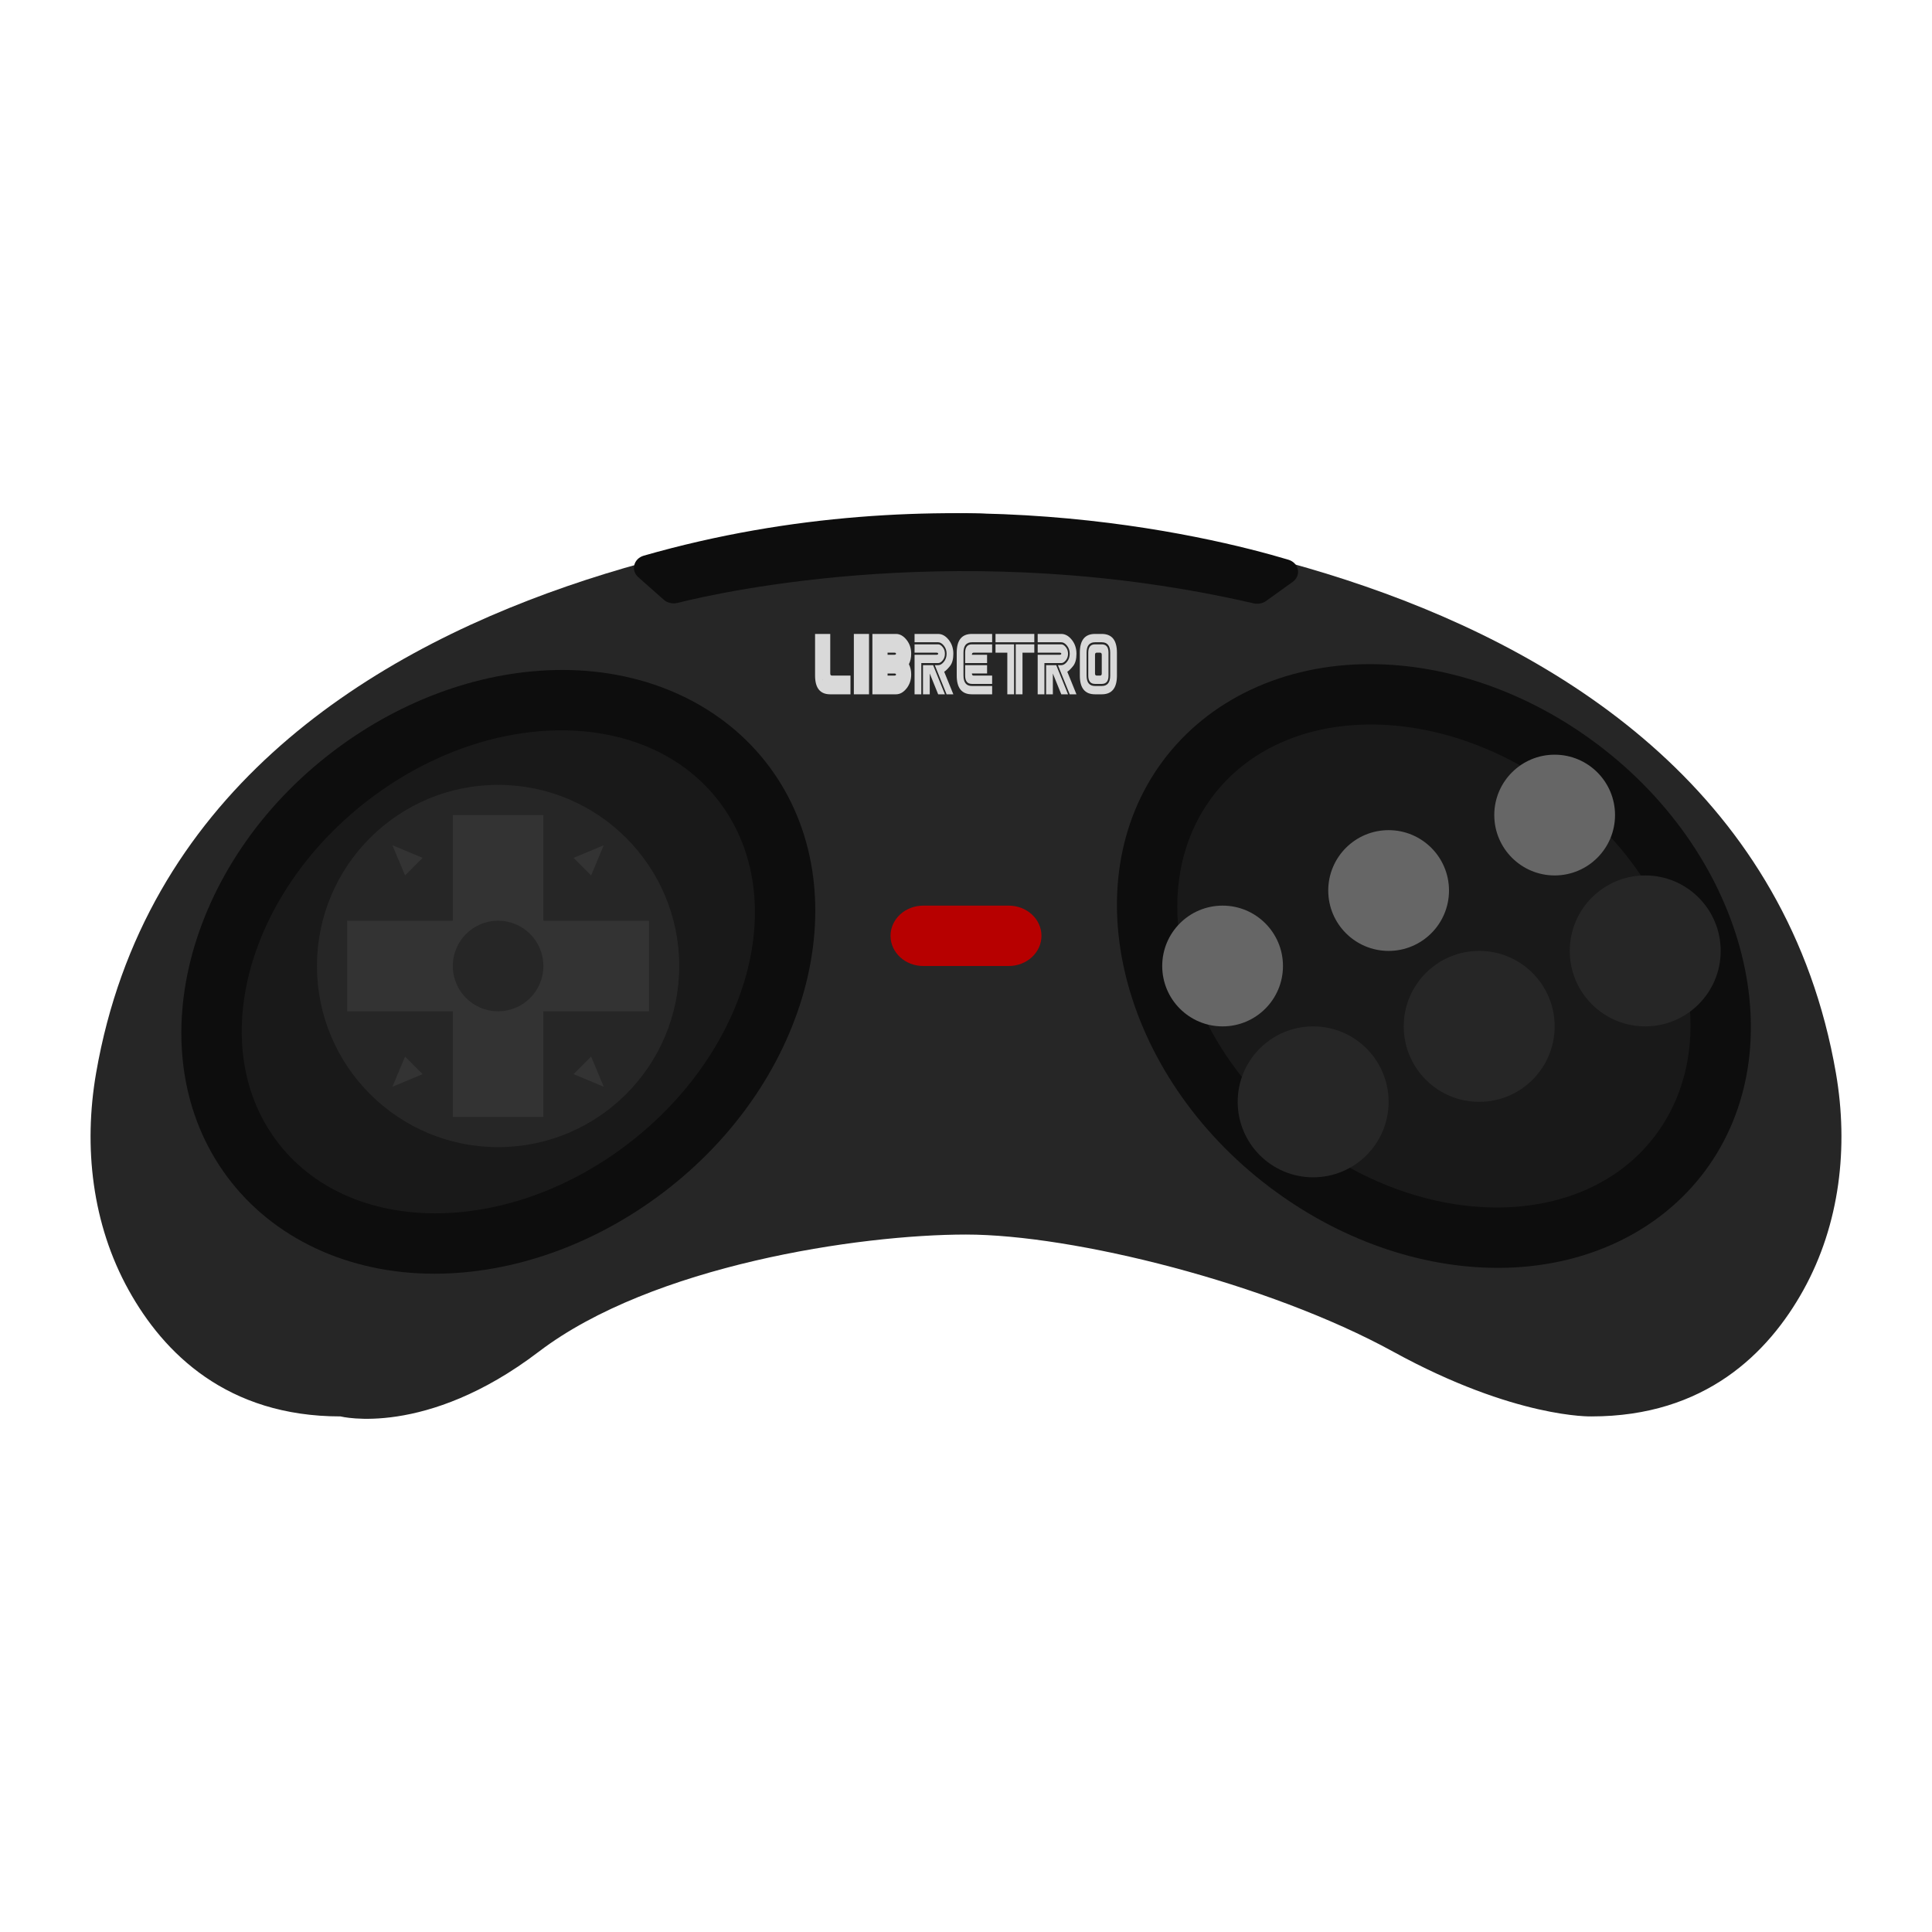
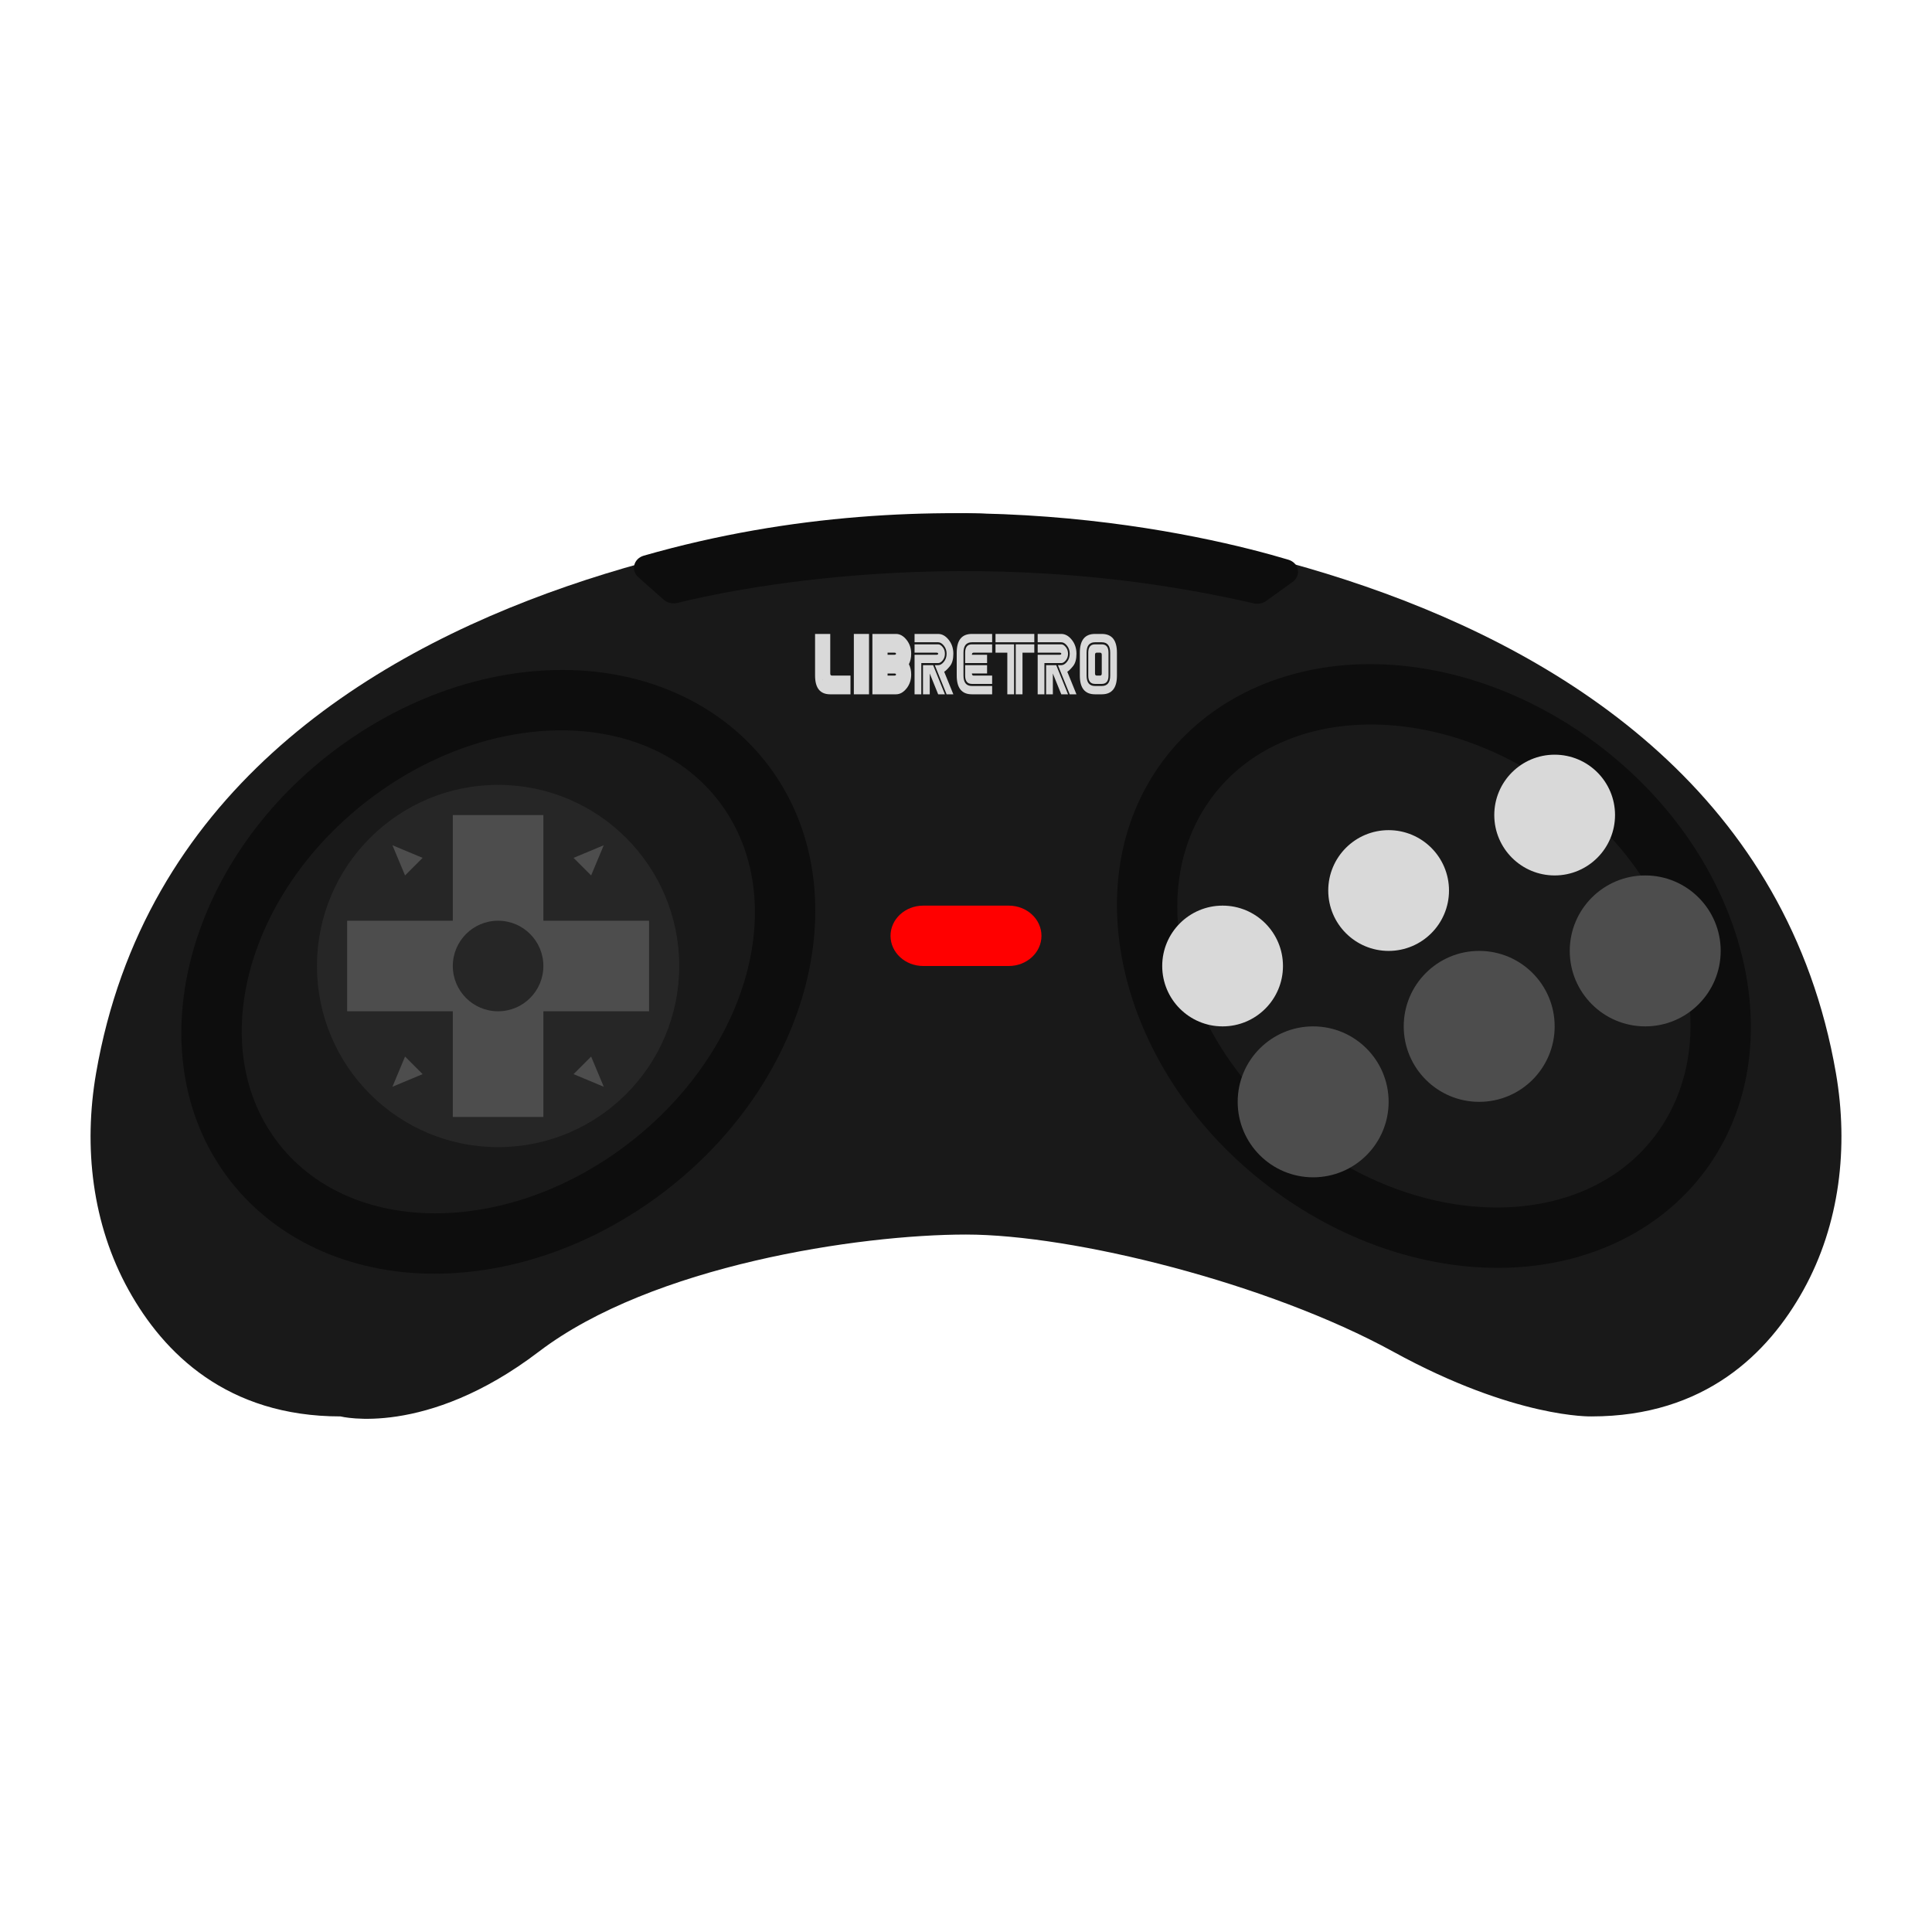
<svg xmlns="http://www.w3.org/2000/svg" viewBox="0 0 341.333 341.333" height="256" width="256" xml:space="preserve" id="svg2" version="1.1">
  <defs id="defs6">
    <clipPath id="clipPath18" clipPathUnits="userSpaceOnUse">
      <path id="path16" d="M 0,256 H 256 V 0 H 0 Z" />
    </clipPath>
    <clipPath id="clipPath26" clipPathUnits="userSpaceOnUse">
      <path id="path24" d="M 4.008,196 H 251.992 V 60 H 4.008 Z" />
    </clipPath>
  </defs>
  <g id="g22" transform="matrix(1.333333,0,0,-1.333333,0,341.3333)" />
-   <path id="path38" style="fill:#262626;fill-opacity:1;fill-rule:nonzero;stroke:none;stroke-width:1.333" d="m 170.667,90.667 c 0,0 -136.821,1.476 -153.689,98.915 -2.26,13.052 -0.703,26.701 5.743,38.329 6.189,11.167 17.389,22.332 37.432,22.332 0,0 15.017,3.813 35.04,-11.437 20.021,-15.249 56.587,-20.695 75.475,-20.695 18.888,0 53.356,8.555 75.475,20.695 21.611,11.861 35.04,11.437 35.04,11.437 20.043,0 31.243,-11.165 37.432,-22.332 6.445,-11.628 8.003,-25.277 5.743,-38.329 C 307.488,92.143 170.667,90.667 170.667,90.667" />
+   <path id="path38" style="fill:#191919;fill-opacity:1;fill-rule:nonzero;stroke:none;stroke-width:1.333" d="m 170.667,90.667 c 0,0 -136.821,1.476 -153.689,98.915 -2.26,13.052 -0.703,26.701 5.743,38.329 6.189,11.167 17.389,22.332 37.432,22.332 0,0 15.017,3.813 35.04,-11.437 20.021,-15.249 56.587,-20.695 75.475,-20.695 18.888,0 53.356,8.555 75.475,20.695 21.611,11.861 35.04,11.437 35.04,11.437 20.043,0 31.243,-11.165 37.432,-22.332 6.445,-11.628 8.003,-25.277 5.743,-38.329 C 307.488,92.143 170.667,90.667 170.667,90.667" />
  <path id="path42" style="fill:#0d0d0d;fill-opacity:1;fill-rule:nonzero;stroke:none;stroke-width:1.333" d="m 99.355,118.364 h -0.001 c -13.819,10e-4 -28.123,5.049 -40.277,14.215 -26.436,19.935 -34.951,53.701 -18.98,75.271 8.084,10.919 21.436,17.181 36.631,17.181 13.816,0 28.119,-5.048 40.276,-14.215 26.436,-19.935 34.949,-53.701 18.98,-75.271 -8.085,-10.919 -21.435,-17.181 -36.628,-17.181" />
  <path id="path46" style="fill:#191919;fill-opacity:1;fill-rule:nonzero;stroke:none;stroke-width:1.333" d="m 99.167,129.031 c 11.469,-0.001 21.791,4.332 28.159,12.956 12.485,16.912 5.017,43.924 -16.68,60.333 -10.632,8.04 -22.712,12.044 -33.733,12.044 -11.469,0 -21.792,-4.332 -28.159,-12.956 -12.485,-16.912 -5.017,-43.924 16.679,-60.333 10.633,-8.04 22.713,-12.043 33.735,-12.044" />
  <path id="path50" style="fill:#0d0d0d;fill-opacity:1;fill-rule:nonzero;stroke:none;stroke-width:1.333" d="m 242.018,117.333 c -15.193,0 -28.543,6.263 -36.628,17.181 -15.969,21.569 -7.456,55.336 18.98,75.271 12.157,9.167 26.46,14.215 40.276,14.215 15.195,0 28.547,-6.263 36.631,-17.181 15.971,-21.569 7.456,-55.336 -18.98,-75.271 -12.155,-9.165 -26.459,-14.213 -40.277,-14.215 z" />
  <path id="path54" style="fill:#191919;fill-opacity:1;fill-rule:nonzero;stroke:none;stroke-width:1.333" d="m 242.206,128 c 11.021,0.001 23.101,4.004 33.735,12.044 21.696,16.409 29.164,43.421 16.679,60.333 -6.367,8.624 -16.689,12.956 -28.159,12.956 -11.021,0 -23.101,-4.004 -33.733,-12.044 -21.697,-16.409 -29.165,-43.421 -16.68,-60.333 6.368,-8.624 16.689,-12.957 28.159,-12.956" />
  <path id="path58" style="fill:#262626;fill-opacity:1;fill-rule:nonzero;stroke:none;stroke-width:1.333" d="m 120,170.667 c 0,17.673 -14.327,32 -32,32 -17.673,0 -32,-14.327 -32,-32 0,-17.673 14.327,-32 32,-32 17.673,0 32,14.327 32,32" />
-   <path id="path62" style="fill:#333333;fill-opacity:1;fill-rule:nonzero;stroke:none;stroke-width:1.333" d="M 114.667,162.667 H 96 V 144 h -16 v 18.667 H 61.333 v 16 h 18.667 v 18.667 h 16 v -18.667 h 18.667 z" />
-   <path id="path66" style="fill:#333333;fill-opacity:1;fill-rule:nonzero;stroke:none;stroke-width:1.333" d="m 106.667,149.333 -5.333,2.229 3.104,3.104 z" />
-   <path id="path70" style="fill:#333333;fill-opacity:1;fill-rule:nonzero;stroke:none;stroke-width:1.333" d="m 69.333,149.333 5.333,2.229 -3.104,3.104 z" />
-   <path id="path74" style="fill:#333333;fill-opacity:1;fill-rule:nonzero;stroke:none;stroke-width:1.333" d="m 69.333,192 5.333,-2.229 -3.104,-3.104 z" />
-   <path id="path78" style="fill:#333333;fill-opacity:1;fill-rule:nonzero;stroke:none;stroke-width:1.333" d="m 106.667,192 -5.333,-2.229 3.104,-3.104 z" />
+   <path id="path62" style="fill:#4d4d4d;fill-opacity:1;fill-rule:nonzero;stroke:none;stroke-width:1.333" d="M 114.667,162.667 H 96 V 144 h -16 v 18.667 H 61.333 v 16 h 18.667 v 18.667 h 16 v -18.667 h 18.667 z" />
+   <path id="path66" style="fill:#4d4d4d;fill-opacity:1;fill-rule:nonzero;stroke:none;stroke-width:1.333" d="m 106.667,149.333 -5.333,2.229 3.104,3.104 z" />
+   <path id="path70" style="fill:#4d4d4d;fill-opacity:1;fill-rule:nonzero;stroke:none;stroke-width:1.333" d="m 69.333,149.333 5.333,2.229 -3.104,3.104 z" />
+   <path id="path74" style="fill:#4d4d4d;fill-opacity:1;fill-rule:nonzero;stroke:none;stroke-width:1.333" d="m 69.333,192 5.333,-2.229 -3.104,-3.104 z" />
+   <path id="path78" style="fill:#4d4d4d;fill-opacity:1;fill-rule:nonzero;stroke:none;stroke-width:1.333" d="m 106.667,192 -5.333,-2.229 3.104,-3.104 z" />
  <path id="path82" style="fill:#262626;fill-opacity:1;fill-rule:nonzero;stroke:none;stroke-width:1.333" d="m 96,170.667 c 0,4.419 -3.581,8 -8,8 -4.419,0 -8,-3.581 -8,-8 0,-4.419 3.581,-8 8,-8 4.419,0 8,3.581 8,8" />
-   <path id="path86" style="fill:#b70000;fill-opacity:1;fill-rule:nonzero;stroke:none;stroke-width:1.333" d="m 178.223,170.667 h -15.113 c -3.191,0 -5.777,-2.387 -5.777,-5.329 v -0.008 c 0,-2.943 2.587,-5.329 5.777,-5.329 h 15.113 c 3.191,0 5.776,2.387 5.776,5.329 v 0.008 c 0,2.943 -2.585,5.329 -5.776,5.329" />
-   <path id="path90" style="fill:#262626;fill-opacity:1;fill-rule:nonzero;stroke:none;stroke-width:1.333" d="M 245.333,194.667 C 245.333,202.031 239.364,208 232,208 c -7.364,0 -13.333,-5.969 -13.333,-13.333 0,-7.364 5.969,-13.333 13.333,-13.333 7.364,0 13.333,5.969 13.333,13.333" />
-   <path id="path94" style="fill:#262626;fill-opacity:1;fill-rule:nonzero;stroke:none;stroke-width:1.333" d="m 274.667,181.333 c 0,7.364 -5.969,13.333 -13.333,13.333 -7.364,0 -13.333,-5.969 -13.333,-13.333 0,-7.364 5.969,-13.333 13.333,-13.333 7.364,0 13.333,5.969 13.333,13.333" />
-   <path id="path98" style="fill:#262626;fill-opacity:1;fill-rule:nonzero;stroke:none;stroke-width:1.333" d="m 304,168 c 0,7.364 -5.969,13.333 -13.333,13.333 -7.364,0 -13.333,-5.969 -13.333,-13.333 0,-7.364 5.969,-13.333 13.333,-13.333 7.364,0 13.333,5.969 13.333,13.333" />
-   <path id="path102" style="fill:#666666;fill-opacity:1;fill-rule:nonzero;stroke:none;stroke-width:1.333" d="m 226.667,170.667 c 0,5.891 -4.776,10.667 -10.667,10.667 -5.891,0 -10.667,-4.776 -10.667,-10.667 0,-5.891 4.776,-10.667 10.667,-10.667 5.891,0 10.667,4.776 10.667,10.667" />
-   <path id="path106" style="fill:#666666;fill-opacity:1;fill-rule:nonzero;stroke:none;stroke-width:1.333" d="m 256,157.333 c 0,5.891 -4.776,10.667 -10.667,10.667 -5.891,0 -10.667,-4.776 -10.667,-10.667 0,-5.891 4.776,-10.667 10.667,-10.667 5.891,0 10.667,4.776 10.667,10.667" />
-   <path id="path110" style="fill:#666666;fill-opacity:1;fill-rule:nonzero;stroke:none;stroke-width:1.333" d="m 285.333,144 c 0,5.891 -4.776,10.667 -10.667,10.667 C 268.776,154.667 264,149.891 264,144 c 0,-5.891 4.776,-10.667 10.667,-10.667 5.891,0 10.667,4.776 10.667,10.667" />
+   <path id="path86" style="fill:#ff0000;fill-opacity:1;fill-rule:nonzero;stroke:none;stroke-width:1.333" d="m 178.223,170.667 h -15.113 c -3.191,0 -5.777,-2.387 -5.777,-5.329 v -0.008 c 0,-2.943 2.587,-5.329 5.777,-5.329 h 15.113 c 3.191,0 5.776,2.387 5.776,5.329 v 0.008 c 0,2.943 -2.585,5.329 -5.776,5.329" />
+   <path id="path90" style="fill:#4d4d4d;fill-opacity:1;fill-rule:nonzero;stroke:none;stroke-width:1.333" d="M 245.333,194.667 C 245.333,202.031 239.364,208 232,208 c -7.364,0 -13.333,-5.969 -13.333,-13.333 0,-7.364 5.969,-13.333 13.333,-13.333 7.364,0 13.333,5.969 13.333,13.333" />
+   <path id="path94" style="fill:#4d4d4d;fill-opacity:1;fill-rule:nonzero;stroke:none;stroke-width:1.333" d="m 274.667,181.333 c 0,7.364 -5.969,13.333 -13.333,13.333 -7.364,0 -13.333,-5.969 -13.333,-13.333 0,-7.364 5.969,-13.333 13.333,-13.333 7.364,0 13.333,5.969 13.333,13.333" />
+   <path id="path98" style="fill:#4d4d4d;fill-opacity:1;fill-rule:nonzero;stroke:none;stroke-width:1.333" d="m 304,168 c 0,7.364 -5.969,13.333 -13.333,13.333 -7.364,0 -13.333,-5.969 -13.333,-13.333 0,-7.364 5.969,-13.333 13.333,-13.333 7.364,0 13.333,5.969 13.333,13.333" />
+   <path id="path102" style="fill:#d9d9d9;fill-opacity:1;fill-rule:nonzero;stroke:none;stroke-width:1.333" d="m 226.667,170.667 c 0,5.891 -4.776,10.667 -10.667,10.667 -5.891,0 -10.667,-4.776 -10.667,-10.667 0,-5.891 4.776,-10.667 10.667,-10.667 5.891,0 10.667,4.776 10.667,10.667" />
+   <path id="path106" style="fill:#d9d9d9;fill-opacity:1;fill-rule:nonzero;stroke:none;stroke-width:1.333" d="m 256,157.333 c 0,5.891 -4.776,10.667 -10.667,10.667 -5.891,0 -10.667,-4.776 -10.667,-10.667 0,-5.891 4.776,-10.667 10.667,-10.667 5.891,0 10.667,4.776 10.667,10.667" />
+   <path id="path110" style="fill:#d9d9d9;fill-opacity:1;fill-rule:nonzero;stroke:none;stroke-width:1.333" d="m 285.333,144 c 0,5.891 -4.776,10.667 -10.667,10.667 C 268.776,154.667 264,149.891 264,144 c 0,-5.891 4.776,-10.667 10.667,-10.667 5.891,0 10.667,4.776 10.667,10.667" />
  <path id="path114" style="fill:#0d0d0d;fill-opacity:1;fill-rule:nonzero;stroke:none;stroke-width:1.333" d="m 119.702,106.517 c 8.165,-2.044 51.219,-11.595 101.776,0.077 0.768,0.177 1.587,0.027 2.205,-0.417 l 4.688,-3.363 c 1.571,-1.127 1.148,-3.361 -0.76,-3.931 -14.144,-4.225 -61.277,-15.763 -113.864,-0.715 -1.807,0.517 -2.34,2.596 -0.991,3.791 l 4.493,3.981 c 0.644,0.572 1.58,0.795 2.452,0.576" />
  <path id="path118" style="fill:#d9d9d9;fill-opacity:1;fill-rule:nonzero;stroke:none;stroke-width:1.333" d="m 166.942,122.667 h -1.192 l -1.489,-3.679 v 3.679 h -1.192 v -5.149 h 1.788 z m 0,-7.172 c 0,0.457 -0.131,0.848 -0.392,1.171 -0.261,0.323 -0.528,0.484 -0.8,0.484 h -2.98 v 5.517 h -1.191 v -6.988 h 3.873 c 0.199,0 0.297,-0.061 0.297,-0.184 0,-0.123 -0.099,-0.184 -0.297,-0.184 h -3.873 v -1.472 H 165.75 c 0.272,0 0.539,0.164 0.8,0.491 0.261,0.327 0.392,0.716 0.392,1.165 m 1.489,0 c 0,0.964 -0.2,1.693 -0.6,2.188 -0.401,0.495 -0.74,0.828 -1.019,0.999 l 1.619,3.985 h -1.192 l -2.085,-5.149 h 0.596 c 0.351,0 0.687,-0.199 1.008,-0.595 0.321,-0.396 0.481,-0.872 0.481,-1.428 0,-0.548 -0.16,-1.023 -0.481,-1.423 -0.321,-0.4 -0.657,-0.601 -1.008,-0.601 h -4.171 V 112 H 165.75 c 0.683,0 1.3,0.343 1.852,1.029 0.553,0.687 0.829,1.508 0.829,2.465" />
  <path id="path122" style="fill:#d9d9d9;fill-opacity:1;fill-rule:nonzero;stroke:none;stroke-width:1.333" d="m 169.028,115.31 c 0,-2.207 0.893,-3.311 2.681,-3.311 h 3.576 v 1.472 h -3.576 c -0.993,0 -1.489,0.612 -1.489,1.839 v 4.045 c 0,1.227 0.496,1.84 1.489,1.84 h 3.576 v 1.471 h -3.576 c -1.788,0 -2.681,-1.103 -2.681,-3.311 z" />
  <path id="path126" style="fill:#d9d9d9;fill-opacity:1;fill-rule:nonzero;stroke:none;stroke-width:1.333" d="m 170.517,117.149 v -1.839 c 0,-0.981 0.397,-1.472 1.192,-1.472 h 3.575 v 1.472 h -3.277 c -0.199,0 -0.297,0.123 -0.297,0.368 h 2.681 v 1.471 z" />
  <path id="path130" style="fill:#d9d9d9;fill-opacity:1;fill-rule:nonzero;stroke:none;stroke-width:1.333" d="m 170.517,117.517 h 3.873 v 1.471 h -2.681 c 0,0.245 0.099,0.368 0.297,0.368 h 3.277 v 1.472 h -3.575 c -0.795,0 -1.192,-0.491 -1.192,-1.472 z" />
  <path id="path134" style="fill:#d9d9d9;fill-opacity:1;fill-rule:nonzero;stroke:none;stroke-width:1.333" d="m 179.456,113.839 h 3.277 v 1.471 h -2.085 v 7.357 h -1.192 z m -0.297,0 v 8.828 h -1.192 v -7.357 h -2.087 v -1.471 z m 3.575,-0.368 h -6.853 v -1.471 h 6.853 z" />
  <path id="path138" style="fill:#d9d9d9;fill-opacity:1;fill-rule:nonzero;stroke:none;stroke-width:1.333" d="m 188.693,122.667 h -1.192 l -1.489,-3.679 v 3.679 h -1.192 v -5.149 h 1.788 z m 0,-7.172 c 0,0.457 -0.131,0.848 -0.392,1.171 -0.261,0.323 -0.528,0.484 -0.8,0.484 h -2.98 v 5.517 h -1.191 v -6.988 h 3.873 c 0.199,0 0.297,-0.061 0.297,-0.184 0,-0.123 -0.099,-0.184 -0.297,-0.184 h -3.873 v -1.472 h 4.171 c 0.272,0 0.539,0.164 0.8,0.491 0.261,0.327 0.392,0.716 0.392,1.165 m 1.489,0 c 0,0.964 -0.2,1.693 -0.6,2.188 -0.401,0.495 -0.74,0.828 -1.019,0.999 l 1.619,3.985 h -1.192 l -2.085,-5.149 h 0.596 c 0.351,0 0.687,-0.199 1.008,-0.595 0.321,-0.396 0.481,-0.872 0.481,-1.428 0,-0.548 -0.16,-1.023 -0.481,-1.423 -0.321,-0.4 -0.657,-0.601 -1.008,-0.601 h -4.171 V 112 h 4.171 c 0.683,0 1.3,0.343 1.852,1.029 0.553,0.687 0.829,1.508 0.829,2.465" />
  <path id="path142" style="fill:#d9d9d9;fill-opacity:1;fill-rule:nonzero;stroke:none;stroke-width:1.333" d="m 194.652,115.678 c 0,-0.245 -0.099,-0.368 -0.297,-0.368 h -0.596 c -0.199,0 -0.299,0.123 -0.299,0.368 v 3.311 c 0,0.245 0.1,0.368 0.299,0.368 h 0.596 c 0.199,0 0.297,-0.123 0.297,-0.368 z m 1.192,-0.368 v 4.047 c 0,0.98 -0.397,1.471 -1.192,1.471 h -1.192 c -0.795,0 -1.192,-0.491 -1.192,-1.471 v -4.047 c 0,-0.98 0.397,-1.471 1.192,-1.471 h 1.192 c 0.795,0 1.192,0.491 1.192,1.471 m 0.297,0 c 0,-1.225 -0.496,-1.839 -1.489,-1.839 h -1.192 c -0.993,0 -1.489,0.613 -1.489,1.839 v 4.047 c 0,1.225 0.496,1.839 1.489,1.839 h 1.192 c 0.993,0 1.489,-0.613 1.489,-1.839 z m 1.192,0 v 4.047 c 0,2.207 -0.893,3.309 -2.681,3.309 h -1.192 c -1.788,0 -2.681,-1.103 -2.681,-3.309 v -4.047 c 0,-2.207 0.893,-3.311 2.681,-3.311 h 1.192 c 1.788,0 2.681,1.104 2.681,3.311" />
  <path id="path146" style="fill:#d9d9d9;fill-opacity:1;fill-rule:nonzero;stroke:none;stroke-width:1.333" d="m 145.301,120.193 c -0.009,-0.032 -0.016,-0.068 -0.024,-0.101 h 0.024 z m 1.679,-0.837 c -0.199,0 -0.297,-0.123 -0.297,-0.368 v -6.988 h -2.681 v 7.356 c 0,2.207 0.893,3.311 2.681,3.311 h 3.575 v -3.311 z" />
  <path d="m 150.852,122.667 h 2.681 V 112 H 150.852 Z" style="fill:#d9d9d9;fill-opacity:1;fill-rule:nonzero;stroke:none;stroke-width:1.333" id="path148" />
  <path id="path152" style="fill:#d9d9d9;fill-opacity:1;fill-rule:nonzero;stroke:none;stroke-width:1.333" d="m 158.003,115.678 h -1.192 v -0.368 h 1.192 c 0.199,0 0.297,0.061 0.297,0.184 0,0.123 -0.099,0.184 -0.297,0.184 m 0,3.679 h -1.192 v -0.368 h 1.192 c 0.199,0 0.297,0.061 0.297,0.184 0,0.123 -0.099,0.184 -0.297,0.184 m 2.98,-3.863 c 0,-0.956 -0.277,-1.777 -0.829,-2.464 -0.553,-0.687 -1.171,-1.031 -1.853,-1.031 h -4.171 v 10.667 h 4.171 c 0.683,0 1.3,-0.343 1.853,-1.029 0.552,-0.687 0.829,-1.508 0.829,-2.464 0,-0.695 -0.136,-1.304 -0.408,-1.827 0.272,-0.524 0.408,-1.141 0.408,-1.852" />
</svg>
